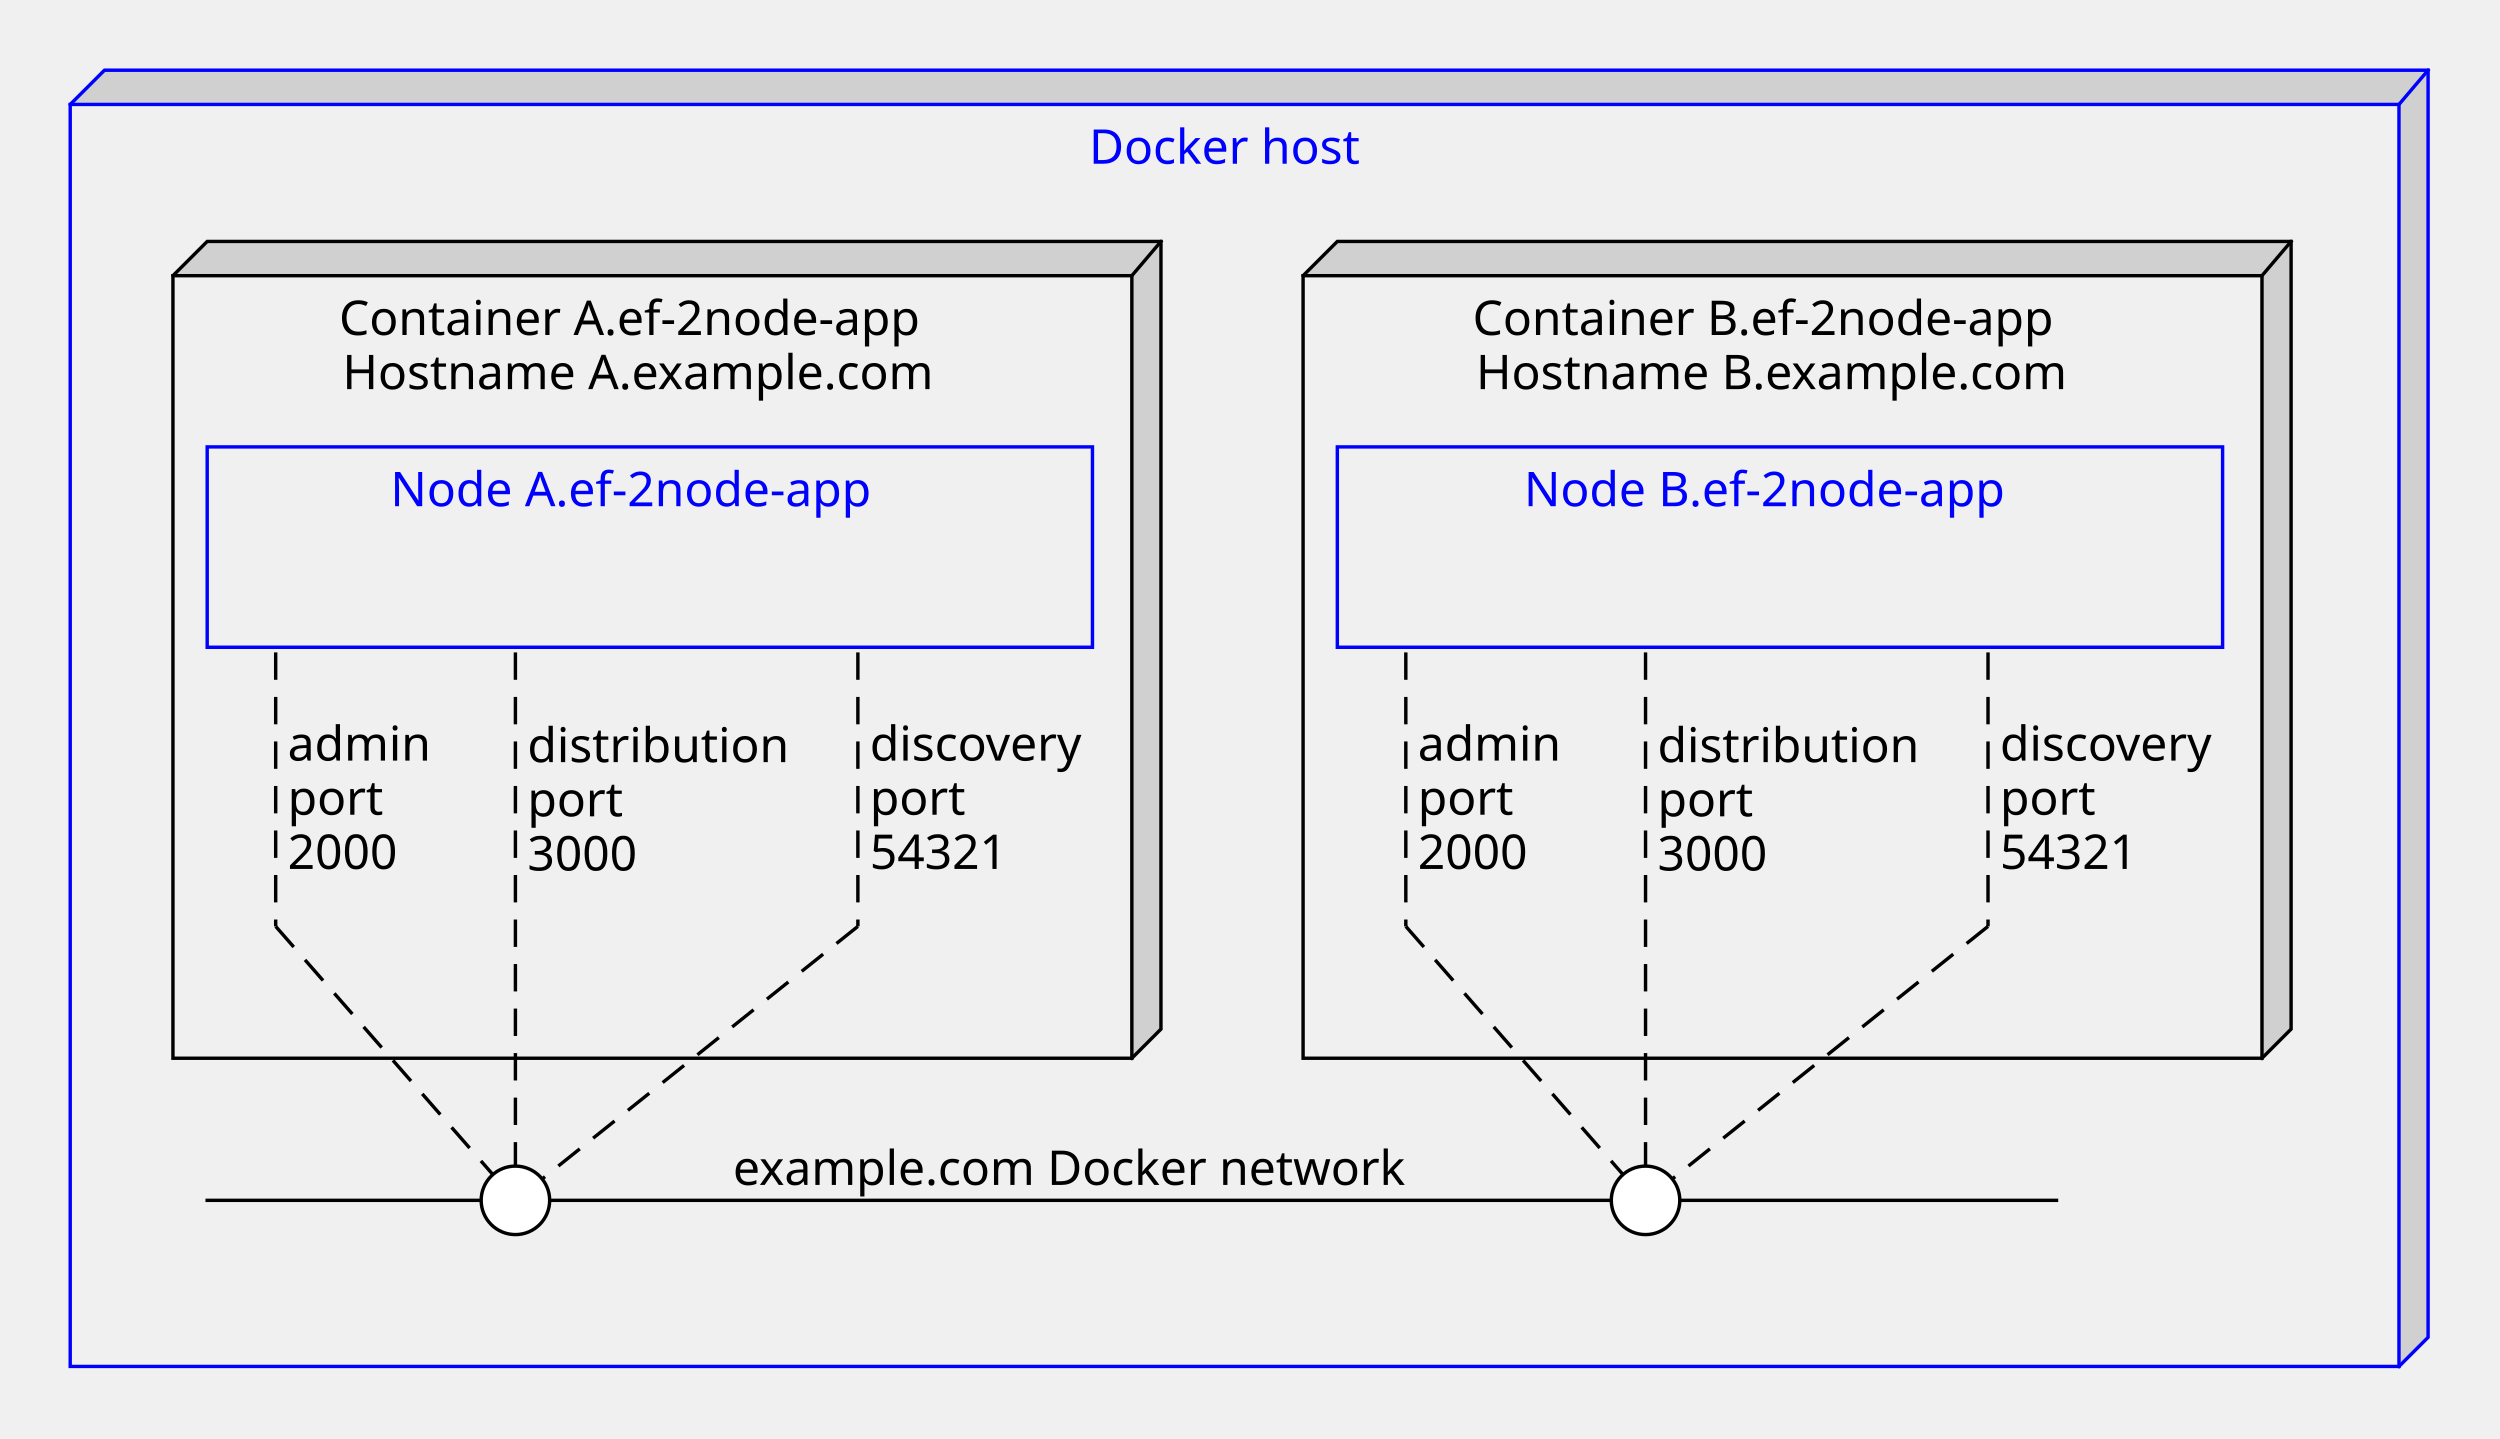
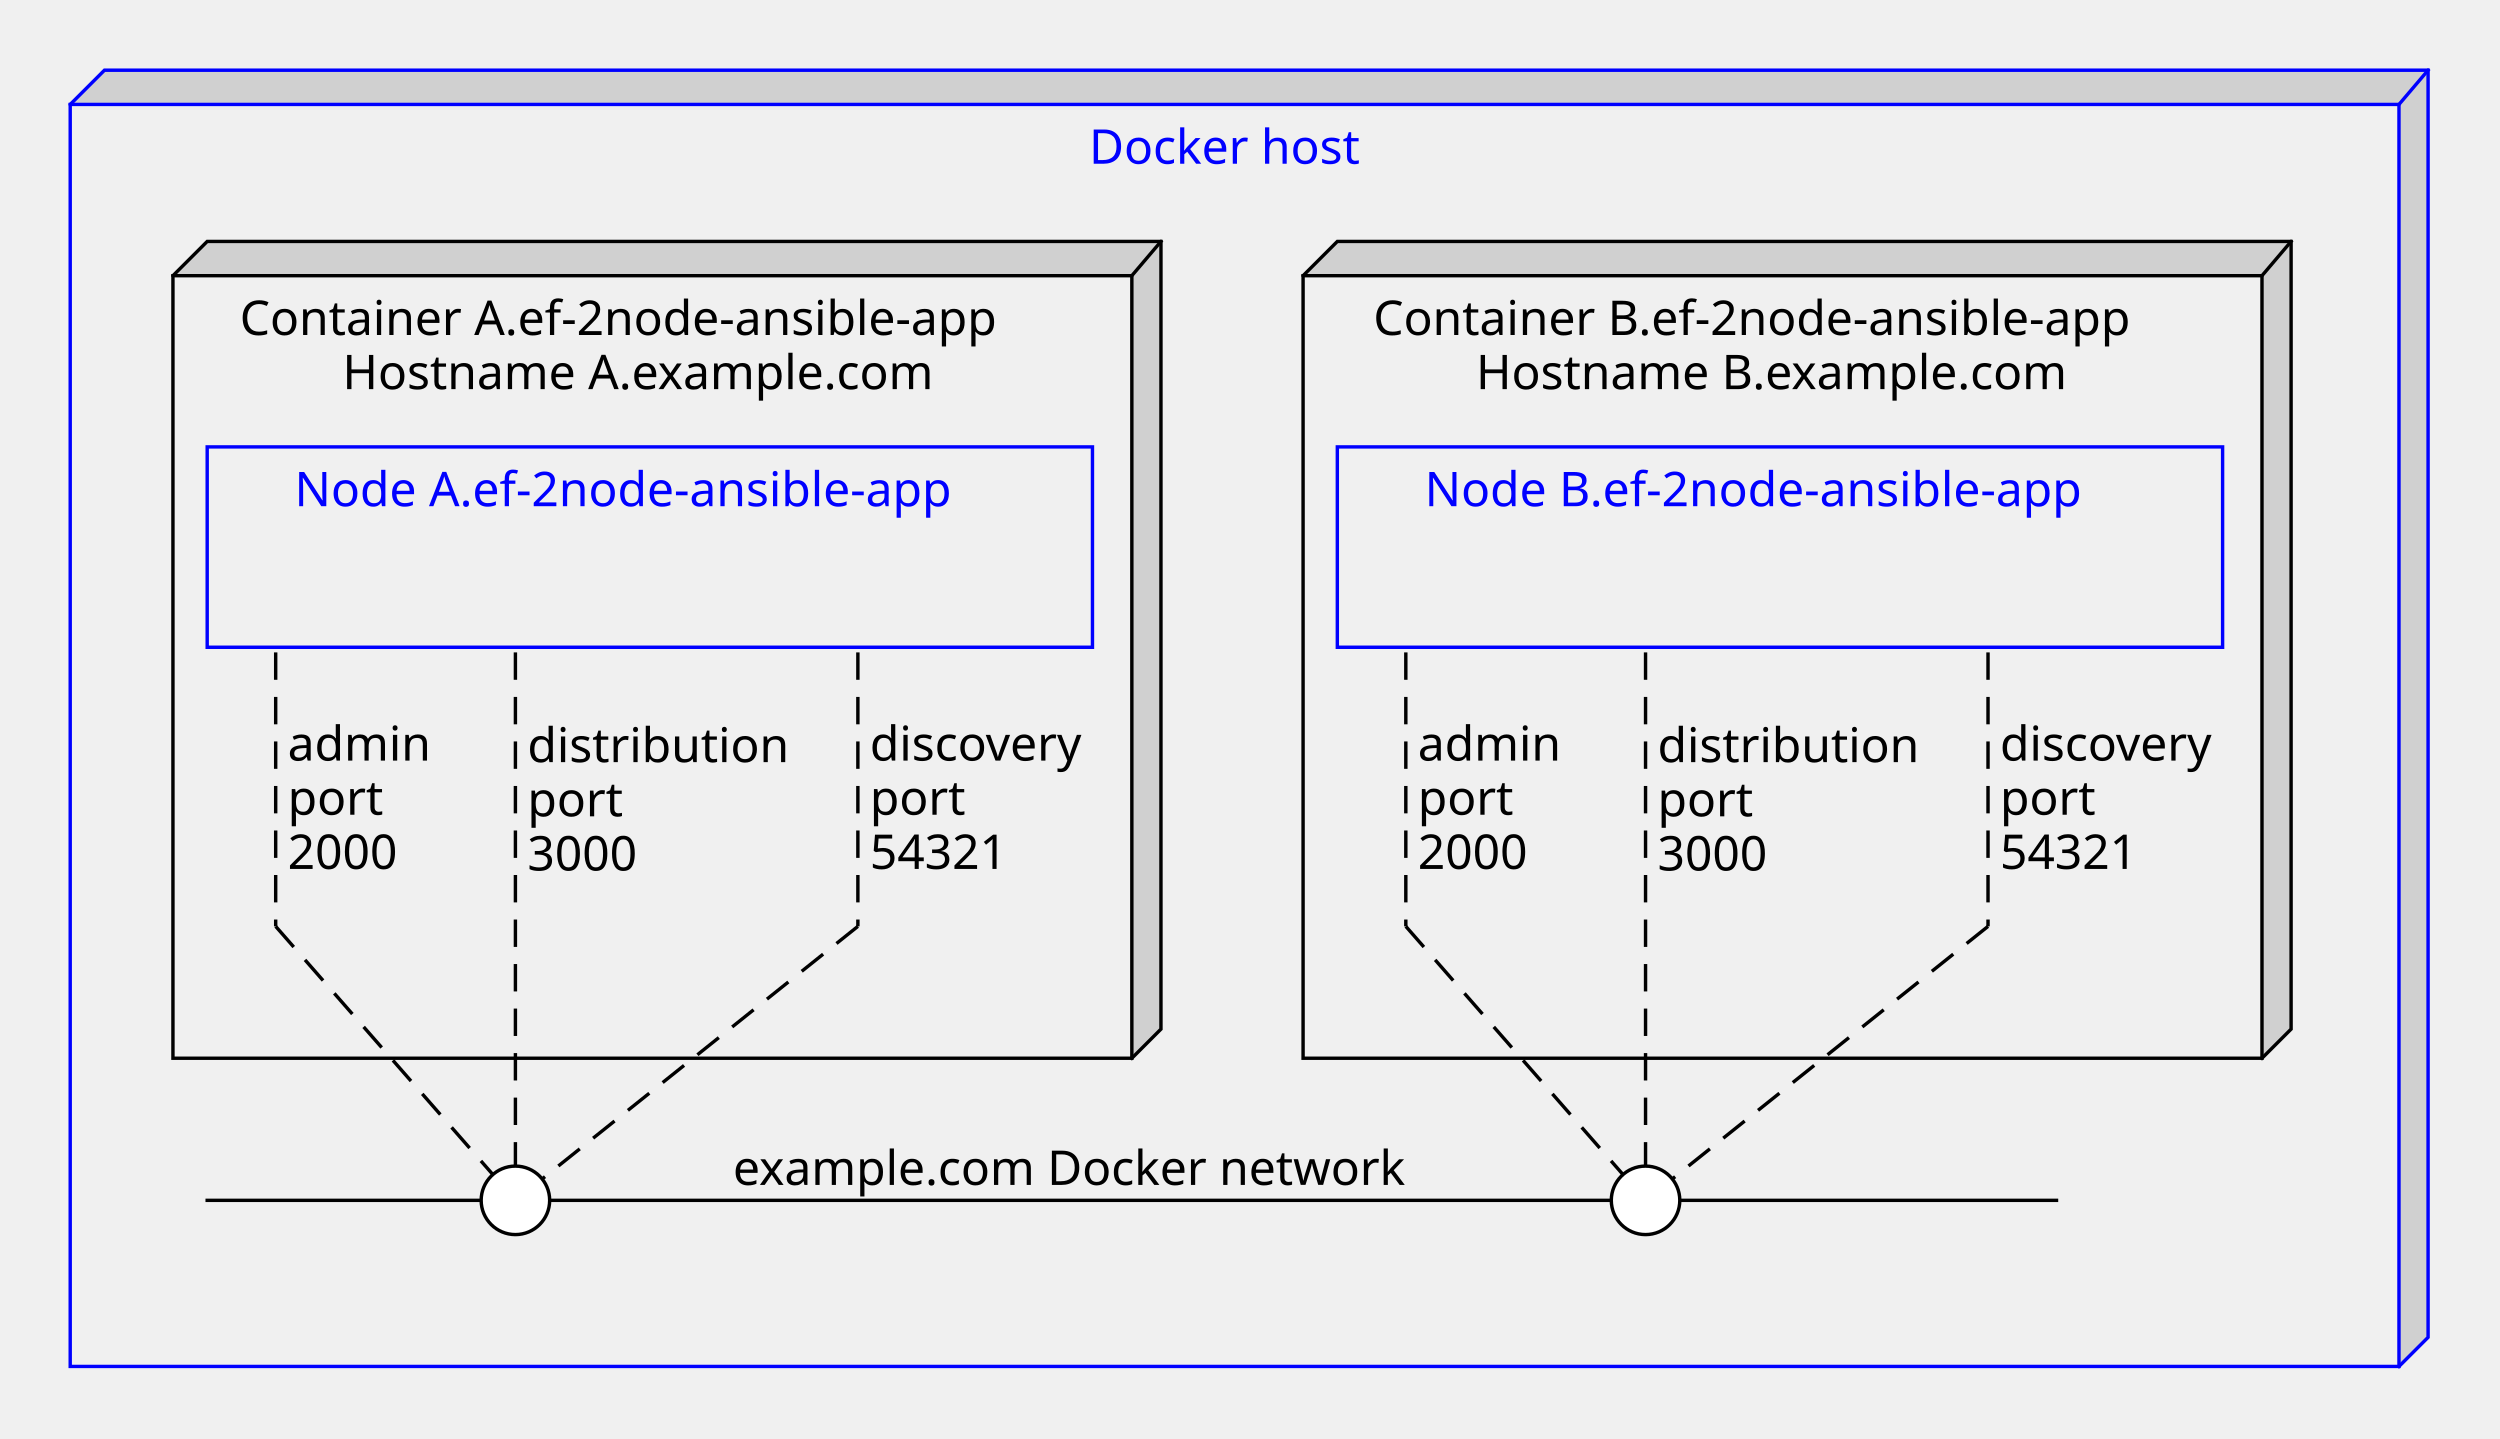
<svg xmlns="http://www.w3.org/2000/svg" fill-opacity="1" color-rendering="auto" color-interpolation="auto" text-rendering="auto" stroke="black" stroke-linecap="square" width="730" stroke-miterlimit="10" shape-rendering="auto" stroke-opacity="1" fill="black" stroke-dasharray="none" font-weight="normal" stroke-width="1" viewBox="150 0 730 420" height="420" font-family="'Dialog'" font-style="normal" stroke-linejoin="miter" font-size="12" stroke-dashoffset="0" image-rendering="auto">
  <defs id="genericDefs" />
  <g>
    <defs id="defs1">
      <clipPath clipPathUnits="userSpaceOnUse" id="clipPath1">
        <path d="M0 0 L2147483647 0 L2147483647 2147483647 L0 2147483647 L0 0 Z" />
      </clipPath>
      <clipPath clipPathUnits="userSpaceOnUse" id="clipPath2">
        <path d="M0 0 L0 240 L290 240 L290 0 Z" />
      </clipPath>
      <clipPath clipPathUnits="userSpaceOnUse" id="clipPath3">
        <path d="M0 0 L0 380 L690 380 L690 0 Z" />
      </clipPath>
      <clipPath clipPathUnits="userSpaceOnUse" id="clipPath4">
        <path d="M0 0 L0 60 L260 60 L260 0 Z" />
      </clipPath>
      <clipPath clipPathUnits="userSpaceOnUse" id="clipPath5">
        <path d="M0 0 L0 190 L190 190 L190 0 Z" />
      </clipPath>
      <clipPath clipPathUnits="userSpaceOnUse" id="clipPath6">
        <path d="M0 0 L0 190 L110 190 L110 0 Z" />
      </clipPath>
      <clipPath clipPathUnits="userSpaceOnUse" id="clipPath7">
        <path d="M0 0 L0 190 L100 190 L100 0 Z" />
      </clipPath>
      <clipPath clipPathUnits="userSpaceOnUse" id="clipPath8">
        <path d="M0 0 L0 40 L140 40 L140 0 Z" />
      </clipPath>
      <clipPath clipPathUnits="userSpaceOnUse" id="clipPath9">
        <path d="M0 0 L0 40 L120 40 L120 0 Z" />
      </clipPath>
      <clipPath clipPathUnits="userSpaceOnUse" id="clipPath10">
        <path d="M0 0 L0 40 L360 40 L360 0 Z" />
      </clipPath>
    </defs>
    <g fill="rgb(175,175,175)" fill-opacity="0.49" transform="translate(530,70)" stroke-opacity="0.49" stroke="rgb(175,175,175)">
      <path d="M0.5 10.5 L10.5 0.5 L289 0.5 L289 230.5 L280.5 239 L280.5 10.5 L0.5 10.5" stroke="none" clip-path="url(#clipPath2)" />
    </g>
    <g fill="rgb(255,255,255)" fill-opacity="0" transform="translate(530,70)" stroke-opacity="0" stroke="rgb(255,255,255)">
      <path fill="none" d="M0.5 10.5 L10.5 0.5 L289 0.5 L289 230.5 L280.5 239 L280.5 10.5 L0.5 10.5" clip-path="url(#clipPath2)" />
    </g>
    <g transform="translate(530,70)">
      <path fill="none" d="M0.5 10.5 L10.5 0.5 L289 0.5 L289 230.5 L280.5 239" clip-path="url(#clipPath2)" />
      <path fill="none" d="M280.5 10.5 L289 0.5" clip-path="url(#clipPath2)" />
    </g>
    <g fill="rgb(255,255,255)" fill-opacity="0" transform="translate(530,70)" stroke-opacity="0" stroke="rgb(255,255,255)">
      <rect x="0.5" width="280" height="228.5" y="10.5" clip-path="url(#clipPath2)" stroke="none" />
    </g>
    <g transform="translate(530,70)">
      <rect fill="none" x="0.5" width="280" height="228.5" y="10.5" clip-path="url(#clipPath2)" />
-       <text x="50" font-size="14" y="27.817" clip-path="url(#clipPath2)" font-family="sans-serif" stroke="none" xml:space="preserve">Container B.ef-2node-app</text>
+       <text x="21" font-size="14" y="27.817" clip-path="url(#clipPath2)" font-family="sans-serif" stroke="none" xml:space="preserve">Container B.ef-2node-ansible-app</text>
      <text x="51" font-size="14" y="43.635" clip-path="url(#clipPath2)" font-family="sans-serif" stroke="none" xml:space="preserve">Hostname B.example.com</text>
    </g>
    <g fill="rgb(175,175,175)" fill-opacity="0.49" transform="translate(170,20)" stroke-opacity="0.49" stroke="rgb(175,175,175)">
      <path d="M0.5 10.5 L10.5 0.5 L689 0.5 L689 370.5 L680.5 379 L680.5 10.5 L0.5 10.5" stroke="none" clip-path="url(#clipPath3)" />
    </g>
    <g fill="rgb(255,255,255)" fill-opacity="0" transform="translate(170,20)" stroke-opacity="0" stroke="rgb(255,255,255)">
      <path fill="none" d="M0.5 10.5 L10.5 0.5 L689 0.5 L689 370.5 L680.5 379 L680.5 10.5 L0.5 10.5" clip-path="url(#clipPath3)" />
    </g>
    <g fill="blue" transform="translate(170,20)" stroke="blue">
      <path fill="none" d="M0.5 10.5 L10.5 0.5 L689 0.5 L689 370.5 L680.5 379" clip-path="url(#clipPath3)" />
      <path fill="none" d="M680.5 10.5 L689 0.5" clip-path="url(#clipPath3)" />
    </g>
    <g fill="rgb(255,255,255)" fill-opacity="0" transform="translate(170,20)" stroke-opacity="0" stroke="rgb(255,255,255)">
      <rect x="0.5" width="680" height="368.5" y="10.5" clip-path="url(#clipPath3)" stroke="none" />
    </g>
    <g fill="blue" transform="translate(170,20)" stroke="blue">
      <rect fill="none" x="0.5" width="680" height="368.5" y="10.5" clip-path="url(#clipPath3)" />
      <text x="298" font-size="14" y="27.817" clip-path="url(#clipPath3)" font-family="sans-serif" stroke="none" xml:space="preserve">Docker host</text>
    </g>
    <g fill="rgb(255,255,255)" fill-opacity="0" transform="translate(540,130)" stroke-opacity="0" stroke="rgb(255,255,255)">
      <rect x="0.5" width="258.5" height="58.5" y="0.5" clip-path="url(#clipPath4)" stroke="none" />
    </g>
    <g fill="blue" transform="translate(540,130)" stroke="blue">
      <rect fill="none" x="0.5" width="258.5" height="58.5" y="0.5" clip-path="url(#clipPath4)" />
-       <text x="55" font-size="14" y="17.817" clip-path="url(#clipPath4)" font-family="sans-serif" stroke="none" xml:space="preserve">Node B.ef-2node-app</text>
+       <text x="26" font-size="14" y="17.817" clip-path="url(#clipPath4)" font-family="sans-serif" stroke="none" xml:space="preserve">Node B.ef-2node-ansible-app</text>
    </g>
    <g fill="rgb(255,255,255)" fill-opacity="0" transform="translate(210,130)" stroke-opacity="0" stroke="rgb(255,255,255)">
      <rect x="0.5" width="258.5" height="58.5" y="0.5" clip-path="url(#clipPath4)" stroke="none" />
    </g>
    <g fill="blue" transform="translate(210,130)" stroke="blue">
      <rect fill="none" x="0.5" width="258.5" height="58.5" y="0.5" clip-path="url(#clipPath4)" />
-       <text x="54" font-size="14" y="17.817" clip-path="url(#clipPath4)" font-family="sans-serif" stroke="none" xml:space="preserve">Node A.ef-2node-app</text>
+       <text x="26" font-size="14" y="17.817" clip-path="url(#clipPath4)" font-family="sans-serif" stroke="none" xml:space="preserve">Node A.ef-2node-ansible-app</text>
    </g>
    <g fill="rgb(175,175,175)" fill-opacity="0.49" transform="translate(200,70)" stroke-opacity="0.49" stroke="rgb(175,175,175)">
      <path d="M0.5 10.5 L10.5 0.5 L289 0.5 L289 230.5 L280.5 239 L280.5 10.5 L0.5 10.5" stroke="none" clip-path="url(#clipPath2)" />
    </g>
    <g fill="rgb(255,255,255)" fill-opacity="0" transform="translate(200,70)" stroke-opacity="0" stroke="rgb(255,255,255)">
      <path fill="none" d="M0.5 10.5 L10.5 0.5 L289 0.5 L289 230.5 L280.5 239 L280.5 10.5 L0.5 10.5" clip-path="url(#clipPath2)" />
    </g>
    <g transform="translate(200,70)">
      <path fill="none" d="M0.5 10.5 L10.5 0.5 L289 0.5 L289 230.5 L280.5 239" clip-path="url(#clipPath2)" />
      <path fill="none" d="M280.5 10.5 L289 0.5" clip-path="url(#clipPath2)" />
    </g>
    <g fill="rgb(255,255,255)" fill-opacity="0" transform="translate(200,70)" stroke-opacity="0" stroke="rgb(255,255,255)">
      <rect x="0.5" width="280" height="228.5" y="10.5" clip-path="url(#clipPath2)" stroke="none" />
    </g>
    <g transform="translate(200,70)">
      <rect fill="none" x="0.5" width="280" height="228.5" y="10.5" clip-path="url(#clipPath2)" />
-       <text x="49" font-size="14" y="27.817" clip-path="url(#clipPath2)" font-family="sans-serif" stroke="none" xml:space="preserve">Container A.ef-2node-app</text>
+       <text x="20" font-size="14" y="27.817" clip-path="url(#clipPath2)" font-family="sans-serif" stroke="none" xml:space="preserve">Container A.ef-2node-ansible-app</text>
      <text x="50" font-size="14" y="43.635" clip-path="url(#clipPath2)" font-family="sans-serif" stroke="none" xml:space="preserve">Hostname A.example.com</text>
    </g>
    <g stroke-dasharray="8,5" stroke-miterlimit="5" transform="translate(620,180)" stroke-linecap="butt">
      <path fill="none" d="M110.5 10.5 L110.5 90.5" clip-path="url(#clipPath5)" />
      <path fill="none" d="M110.5 90.5 L10.5 170.5" clip-path="url(#clipPath5)" />
      <text x="114" font-size="14" y="42.091" clip-path="url(#clipPath5)" font-family="sans-serif" stroke="none" xml:space="preserve">discovery</text>
      <text x="114" font-size="14" y="57.909" clip-path="url(#clipPath5)" font-family="sans-serif" stroke="none" xml:space="preserve">port</text>
      <text x="114" font-size="14" y="73.726" clip-path="url(#clipPath5)" font-family="sans-serif" stroke="none" xml:space="preserve">54321</text>
    </g>
    <g stroke-dasharray="8,5" stroke-miterlimit="5" transform="translate(620,180)" stroke-linecap="butt">
      <path fill="none" d="M10.5 10.5 L10.5 170.5" clip-path="url(#clipPath6)" />
      <text x="14" font-size="14" y="42.548" clip-path="url(#clipPath6)" font-family="sans-serif" stroke="none" xml:space="preserve">distribution</text>
      <text x="14" font-size="14" y="58.365" clip-path="url(#clipPath6)" font-family="sans-serif" stroke="none" xml:space="preserve">port</text>
      <text x="14" font-size="14" y="74.183" clip-path="url(#clipPath6)" font-family="sans-serif" stroke="none" xml:space="preserve">3000</text>
    </g>
    <g stroke-dasharray="8,5" stroke-miterlimit="5" transform="translate(550,180)" stroke-linecap="butt">
      <path fill="none" d="M10.5 10.5 L10.5 90.5" clip-path="url(#clipPath7)" />
      <path fill="none" d="M10.5 90.5 L80.5 170.5" clip-path="url(#clipPath7)" />
      <text x="14" font-size="14" y="42.091" clip-path="url(#clipPath7)" font-family="sans-serif" stroke="none" xml:space="preserve">admin</text>
      <text x="14" font-size="14" y="57.909" clip-path="url(#clipPath7)" font-family="sans-serif" stroke="none" xml:space="preserve">port</text>
      <text x="14" font-size="14" y="73.726" clip-path="url(#clipPath7)" font-family="sans-serif" stroke="none" xml:space="preserve">2000</text>
    </g>
    <g stroke-dasharray="8,5" stroke-miterlimit="5" transform="translate(290,180)" stroke-linecap="butt">
      <path fill="none" d="M10.5 10.5 L10.5 170.5" clip-path="url(#clipPath6)" />
      <text x="14" font-size="14" y="42.548" clip-path="url(#clipPath6)" font-family="sans-serif" stroke="none" xml:space="preserve">distribution</text>
      <text x="14" font-size="14" y="58.365" clip-path="url(#clipPath6)" font-family="sans-serif" stroke="none" xml:space="preserve">port</text>
      <text x="14" font-size="14" y="74.183" clip-path="url(#clipPath6)" font-family="sans-serif" stroke="none" xml:space="preserve">3000</text>
    </g>
    <g transform="translate(630,330)">
      <path fill="none" d="M120.5 20.5 L10.5 20.5" clip-path="url(#clipPath8)" />
    </g>
    <g stroke-dasharray="8,5" stroke-miterlimit="5" transform="translate(290,180)" stroke-linecap="butt">
      <path fill="none" d="M110.5 10.5 L110.5 90.5" clip-path="url(#clipPath5)" />
      <path fill="none" d="M110.5 90.5 L10.5 170.5" clip-path="url(#clipPath5)" />
      <text x="114" font-size="14" y="42.091" clip-path="url(#clipPath5)" font-family="sans-serif" stroke="none" xml:space="preserve">discovery</text>
      <text x="114" font-size="14" y="57.909" clip-path="url(#clipPath5)" font-family="sans-serif" stroke="none" xml:space="preserve">port</text>
      <text x="114" font-size="14" y="73.726" clip-path="url(#clipPath5)" font-family="sans-serif" stroke="none" xml:space="preserve">54321</text>
    </g>
    <g transform="translate(200,330)">
      <path fill="none" d="M100.5 20.5 L10.5 20.5" clip-path="url(#clipPath9)" />
    </g>
    <g stroke-dasharray="8,5" stroke-miterlimit="5" transform="translate(220,180)" stroke-linecap="butt">
      <path fill="none" d="M10.5 10.5 L10.5 90.5" clip-path="url(#clipPath7)" />
      <path fill="none" d="M10.5 90.5 L80.5 170.5" clip-path="url(#clipPath7)" />
      <text x="14" font-size="14" y="42.091" clip-path="url(#clipPath7)" font-family="sans-serif" stroke="none" xml:space="preserve">admin</text>
      <text x="14" font-size="14" y="57.909" clip-path="url(#clipPath7)" font-family="sans-serif" stroke="none" xml:space="preserve">port</text>
      <text x="14" font-size="14" y="73.726" clip-path="url(#clipPath7)" font-family="sans-serif" stroke="none" xml:space="preserve">2000</text>
    </g>
    <g transform="translate(290,330)">
      <path fill="none" d="M10.5 20.5 L340.5 20.5" clip-path="url(#clipPath10)" />
      <circle fill="white" r="10" clip-path="url(#clipPath10)" cx="10.5" cy="20.5" stroke="none" />
      <circle fill="none" r="10" clip-path="url(#clipPath10)" cx="10.5" cy="20.5" />
      <circle fill="white" r="10" clip-path="url(#clipPath10)" cx="340.5" cy="20.5" stroke="none" />
      <circle fill="none" r="10" clip-path="url(#clipPath10)" cx="340.5" cy="20.5" />
      <text x="74.033" font-size="14" y="16" clip-path="url(#clipPath10)" font-family="sans-serif" stroke="none" xml:space="preserve">example.com Docker network</text>
    </g>
  </g>
</svg>
